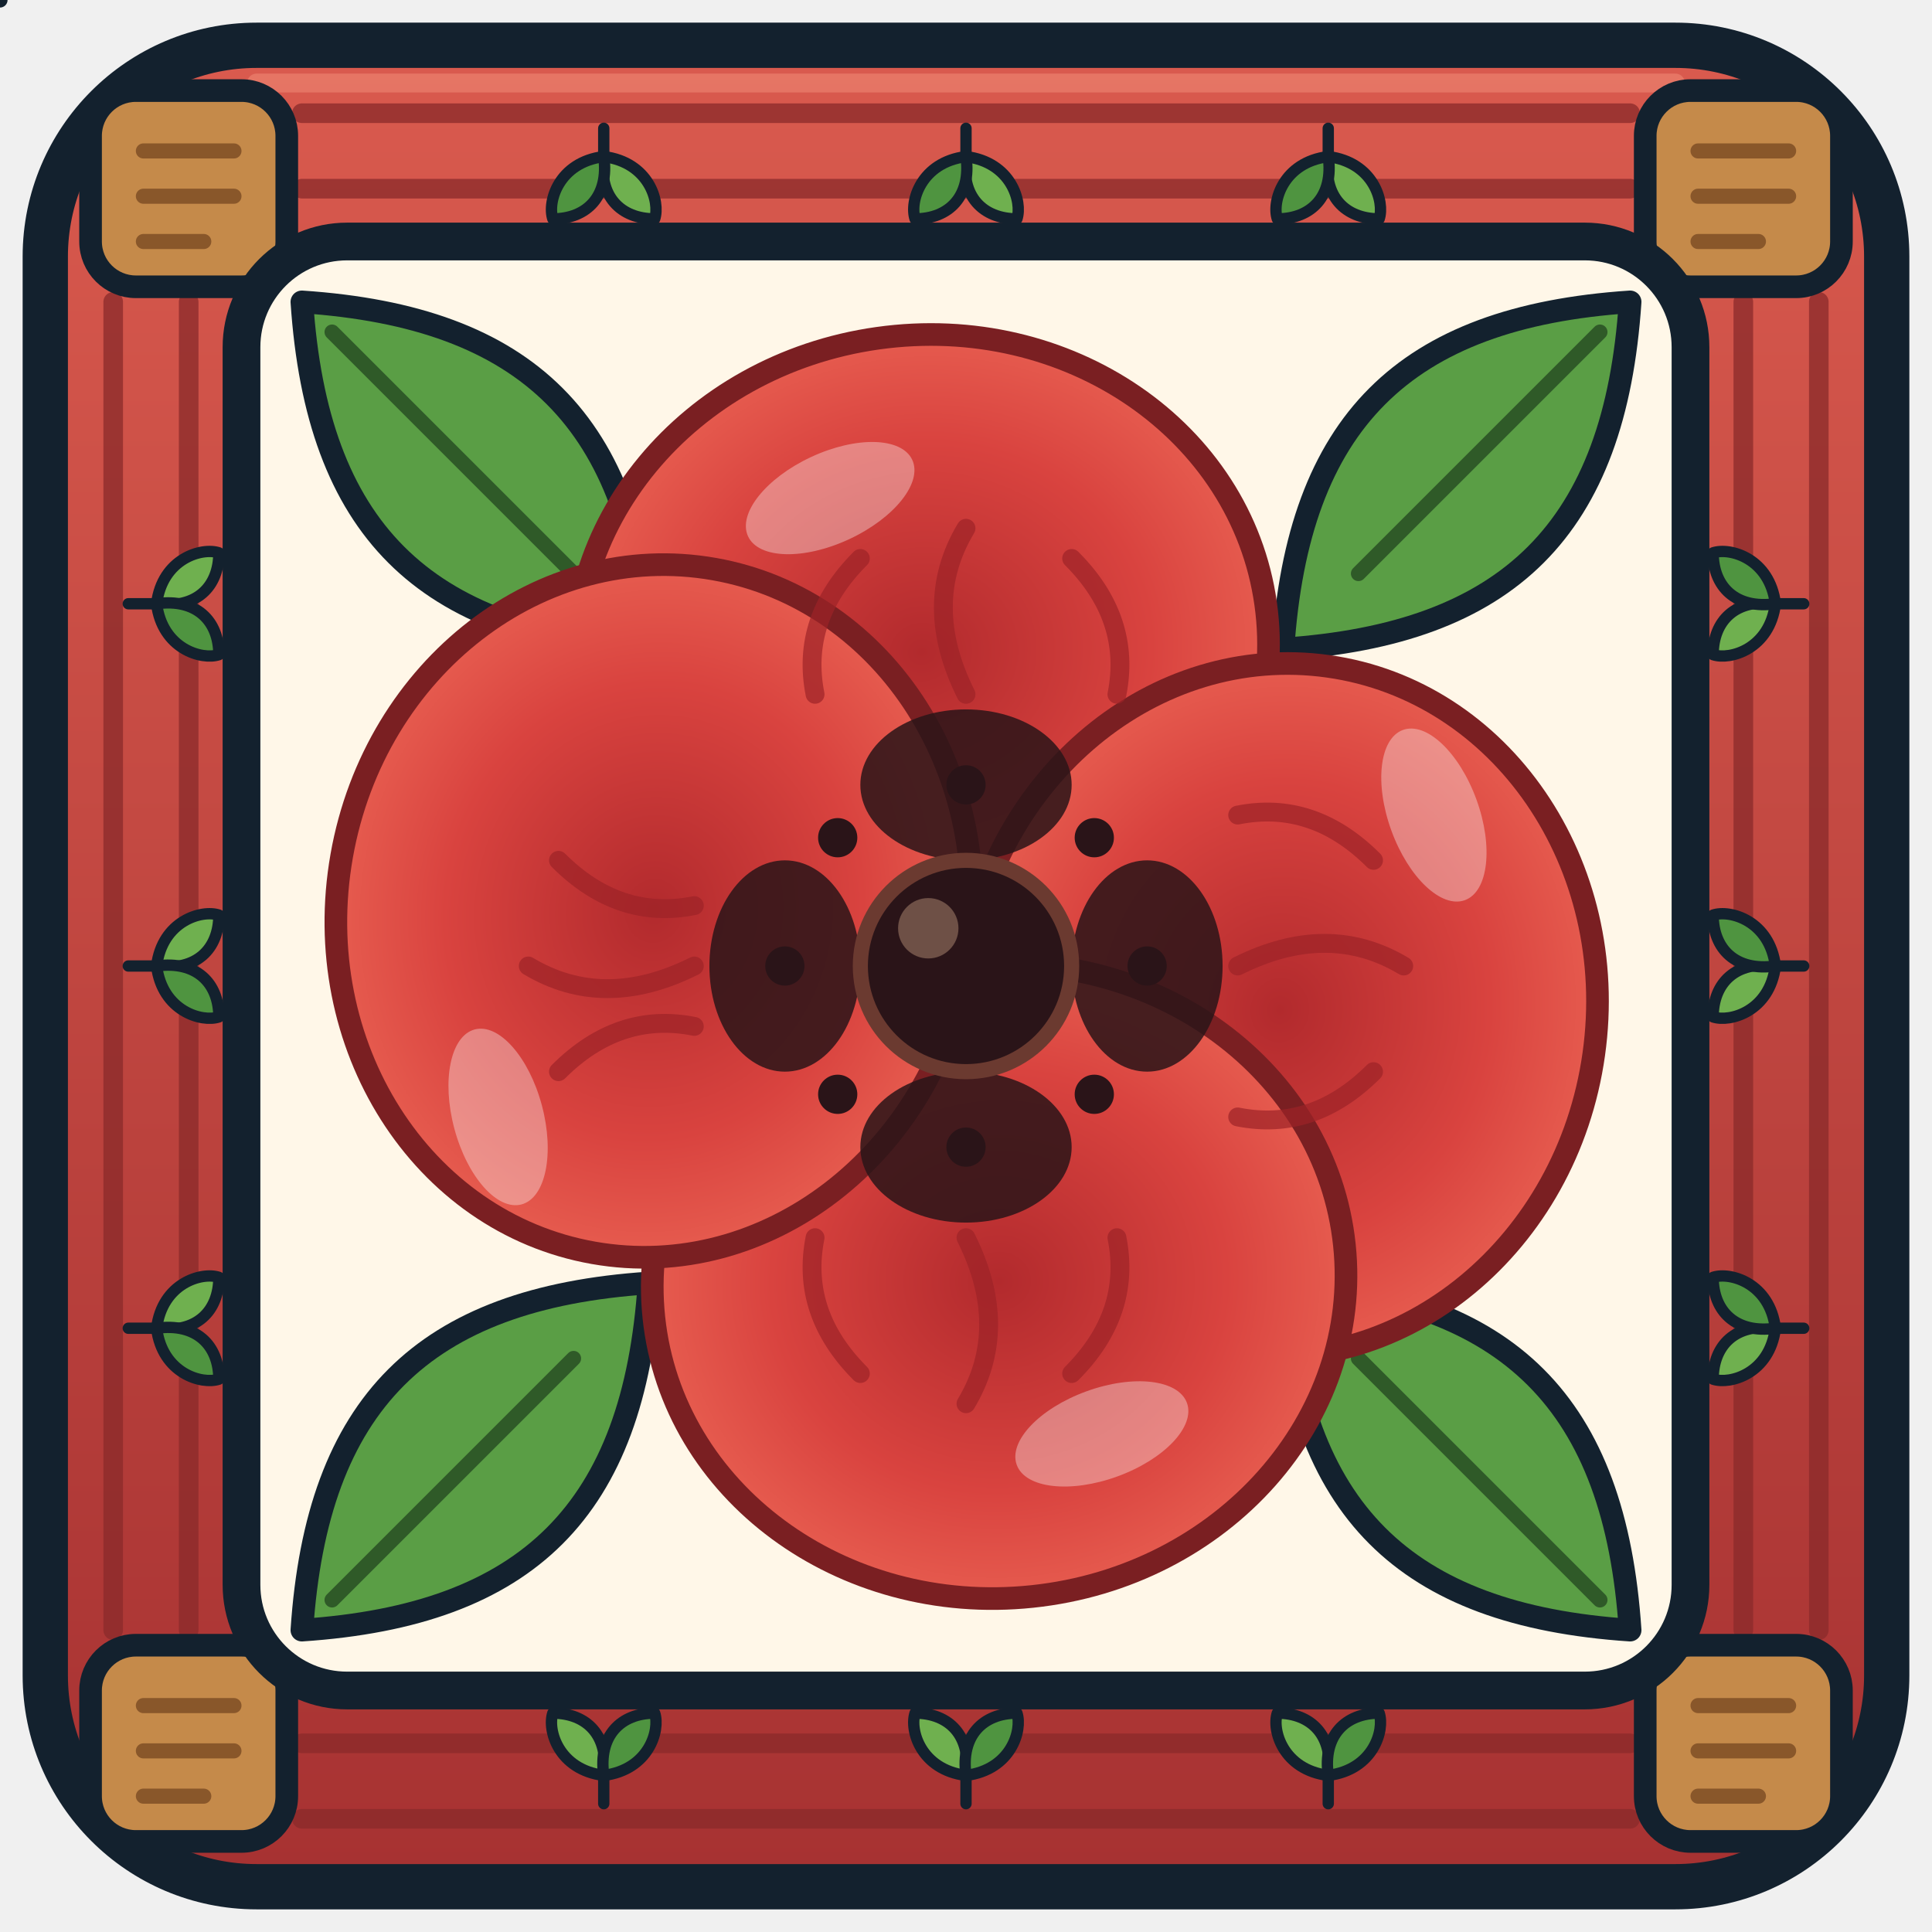
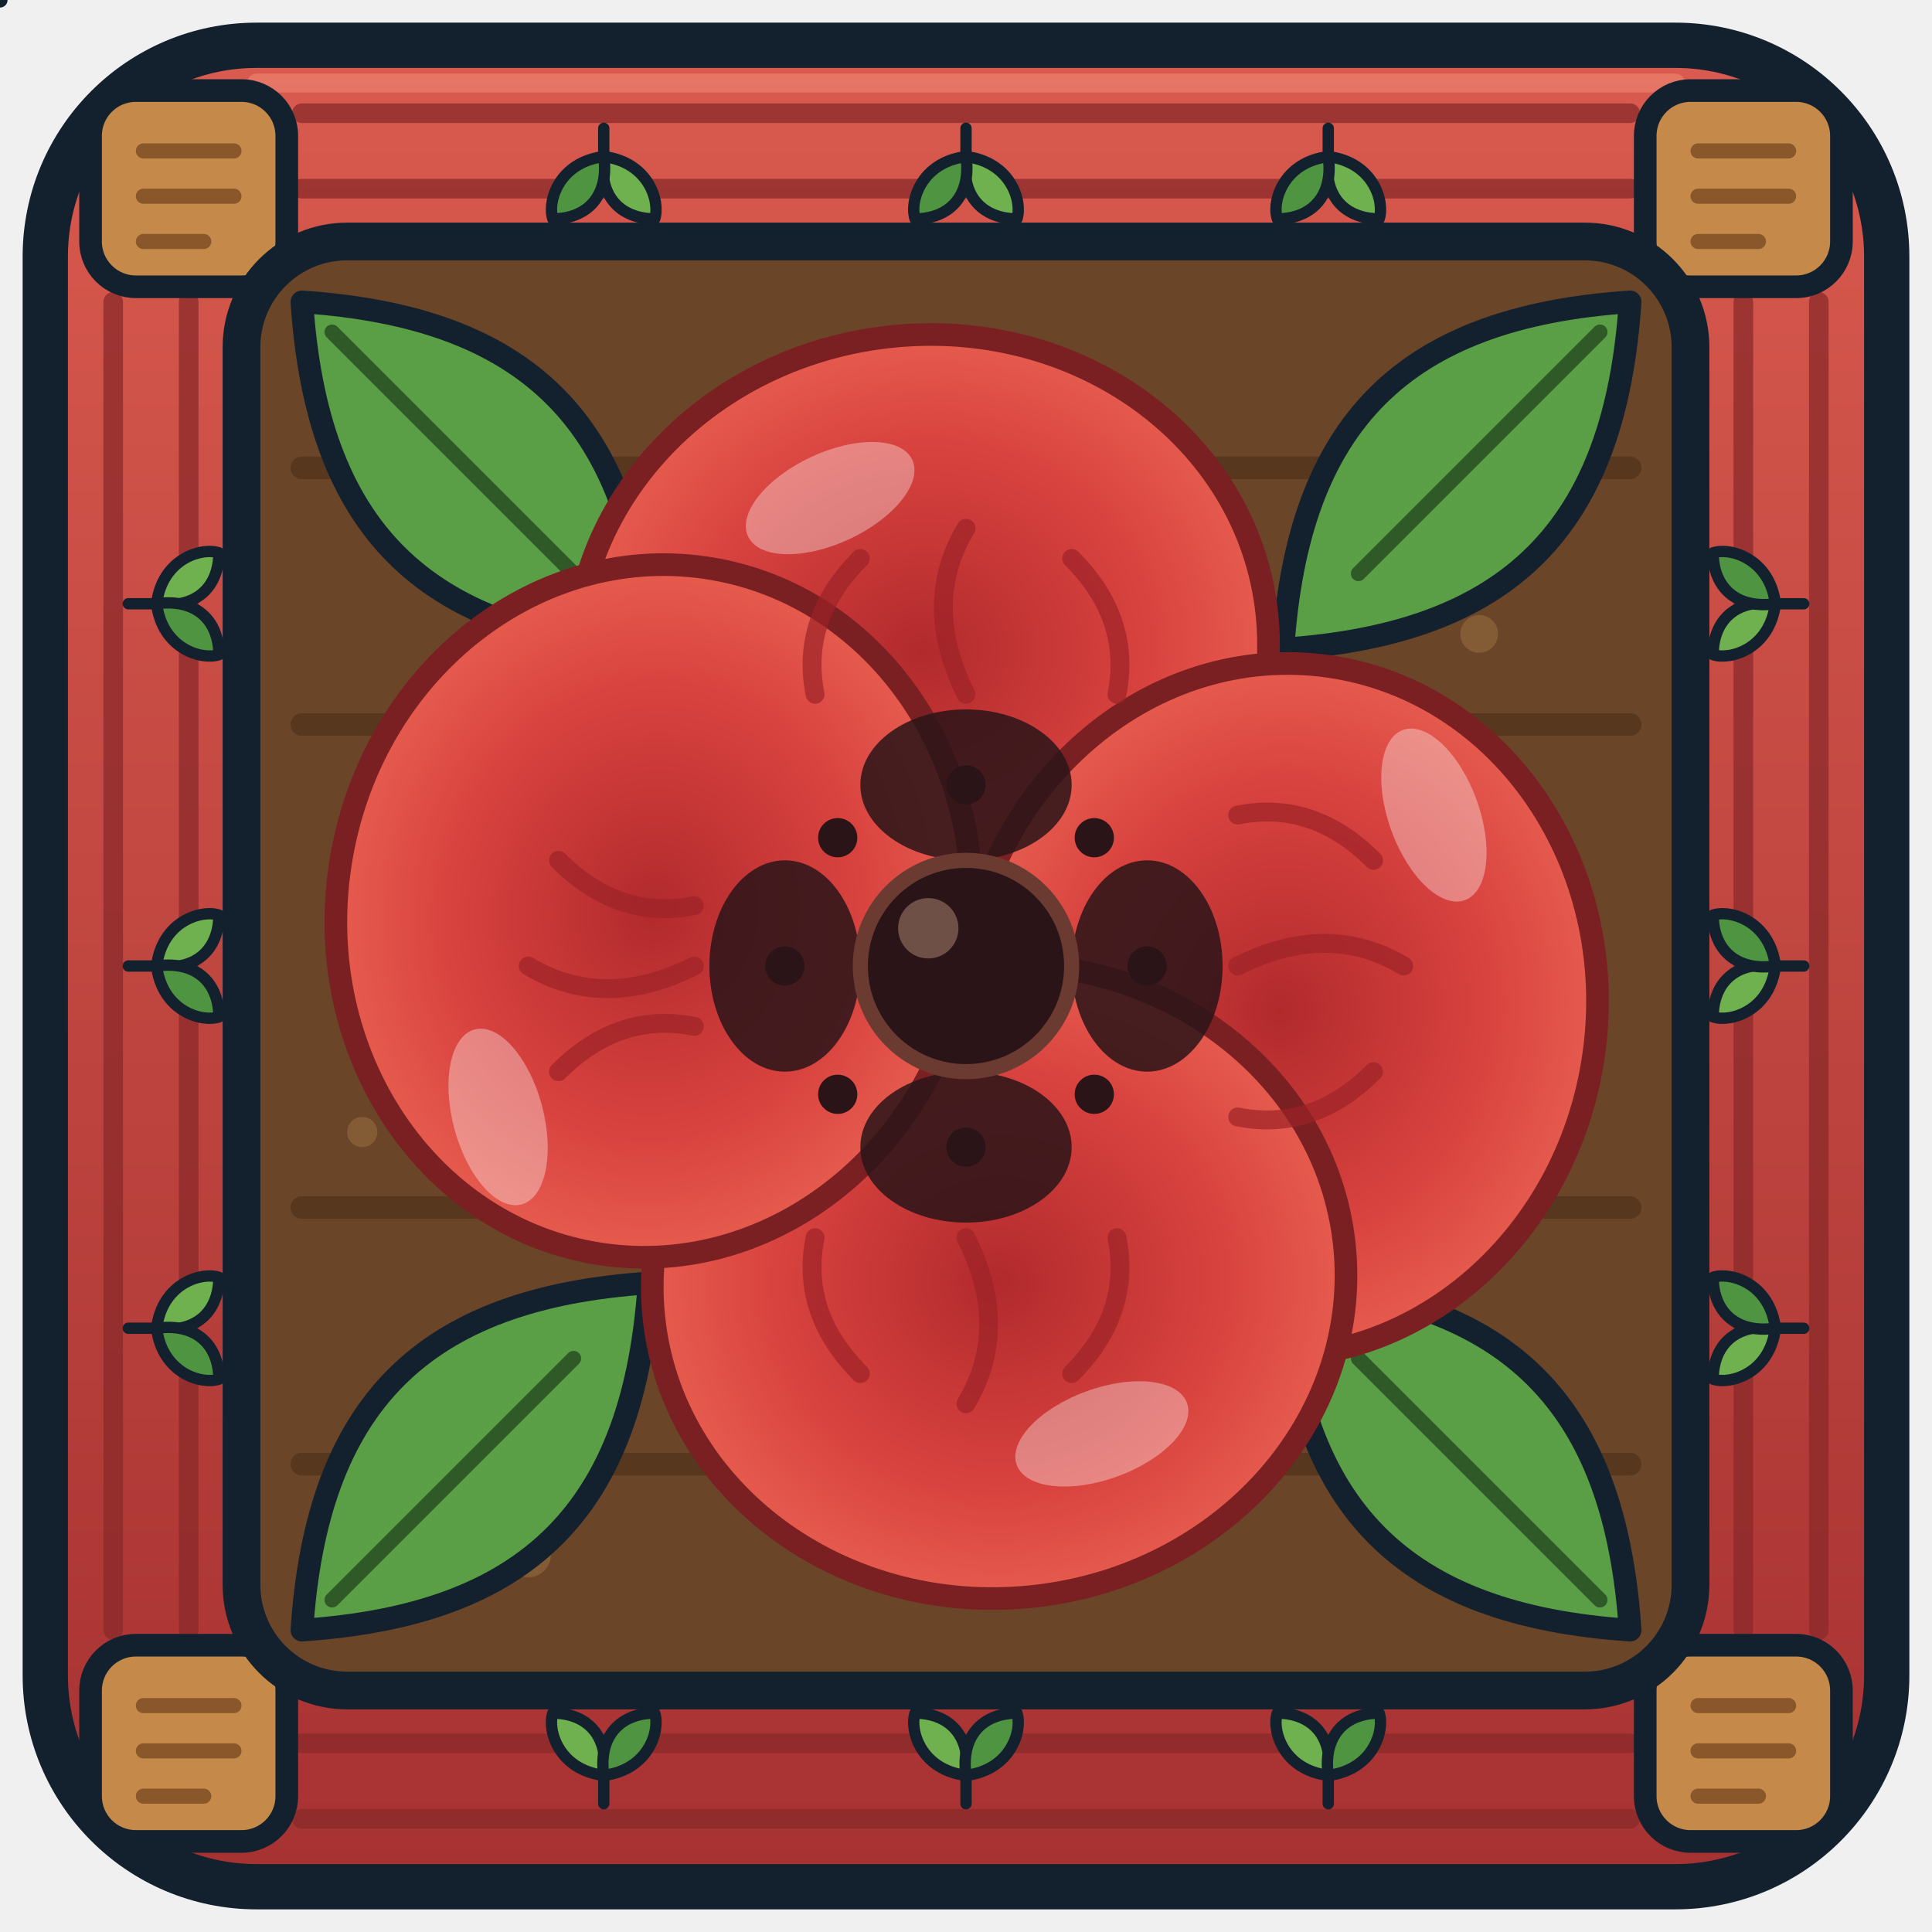
<svg xmlns="http://www.w3.org/2000/svg" viewBox="0 0 256 256" width="256" height="256">
  <defs>
    <radialGradient id="petal" cx="50%" cy="50%" r="60%">
      <stop offset="0" stop-color="#b22a2d" />
      <stop offset="0.55" stop-color="#d9433f" />
      <stop offset="1" stop-color="#ee6a58" />
    </radialGradient>
    <linearGradient id="clay" x1="0" y1="0" x2="0" y2="1">
      <stop offset="0" stop-color="#d95a4e" />
      <stop offset="1" stop-color="#a73232" />
    </linearGradient>
    <clipPath id="inset">
      <rect x="34" y="34" width="188" height="188" rx="12" />
    </clipPath>
  </defs>
  <rect x="6" y="6" width="244" height="244" rx="28" fill="url(#clay)" stroke="#13212e" stroke-width="6" />
  <g stroke="#8a2a2a" stroke-width="2.6" stroke-linecap="round" opacity="0.75">
    <path d="M40 15H216M40 25H216" />
    <path d="M40 231H216M40 241H216" />
    <path d="M15 40V216M25 40V216" />
    <path d="M231 40V216M241 40V216" />
  </g>
  <path d="M34 11h188" stroke="#f08a76" stroke-width="2.5" stroke-linecap="round" opacity="0.55" />
  <g stroke="#13212e" stroke-width="2" stroke-linejoin="round" stroke-linecap="round">
    <g id="sprout">
      <path d="M0 0v-6" fill="none" />
      <path d="M0 -5c-8 -1 -10 -8 -9 -11c6 0 10 4 9 11z" fill="#6fb04f" />
      <path d="M0 -5c8 -1 10 -8 9 -11c-6 0 -10 4 -9 11z" fill="#4f9440" />
    </g>
  </g>
  <g stroke="#13212e" stroke-width="2" stroke-linejoin="round" stroke-linecap="round">
    <use href="#sprout" transform="translate(80 17) rotate(180) scale(0.75)" />
    <use href="#sprout" transform="translate(128 17) rotate(180) scale(0.75)" />
    <use href="#sprout" transform="translate(176 17) rotate(180) scale(0.75)" />
    <use href="#sprout" transform="translate(80 239) scale(0.75)" />
    <use href="#sprout" transform="translate(128 239) scale(0.75)" />
    <use href="#sprout" transform="translate(176 239) scale(0.75)" />
    <use href="#sprout" transform="translate(17 80) rotate(90) scale(0.75)" />
    <use href="#sprout" transform="translate(17 128) rotate(90) scale(0.75)" />
    <use href="#sprout" transform="translate(17 176) rotate(90) scale(0.75)" />
    <use href="#sprout" transform="translate(239 80) rotate(-90) scale(0.75)" />
    <use href="#sprout" transform="translate(239 128) rotate(-90) scale(0.75)" />
    <use href="#sprout" transform="translate(239 176) rotate(-90) scale(0.75)" />
  </g>
  <g fill="#c58a4a" stroke="#13212e" stroke-width="3" stroke-linejoin="round">
    <rect x="12" y="12" width="26" height="26" rx="6" />
    <rect x="218" y="12" width="26" height="26" rx="6" />
    <rect x="12" y="218" width="26" height="26" rx="6" />
    <rect x="218" y="218" width="26" height="26" rx="6" />
  </g>
  <g stroke="#7a4a22" stroke-width="2" stroke-linecap="round" opacity="0.8">
    <path d="M19 20h12M19 26h12M19 32h8" />
    <path d="M225 20h12M225 26h12M225 32h8" />
    <path d="M19 226h12M19 232h12M19 238h8" />
    <path d="M225 226h12M225 232h12M225 238h8" />
  </g>
-   <rect x="32" y="32" width="192" height="192" rx="14" fill="#fff7e8" stroke="#13212e" stroke-width="5" />
+   <rect x="32" y="32" width="192" height="192" rx="14" fill="#6b4528" stroke="#13212e" stroke-width="5" />
+   <g clip-path="url(#inset)">
+     <g stroke="#53331b" stroke-width="3" stroke-linecap="round" opacity="0.8">
+       <path d="M40 62H216M40 96H216M40 160H216M40 194H216" />
+     </g>
+     <g fill="#8a6038" opacity="0.8">
+       <circle cx="58" cy="108" r="2.5" />
+       <circle cx="196" cy="84" r="2.5" />
+       <circle cx="70" cy="206" r="3" />
+       <circle cx="190" cy="150" r="2.5" />
+       <circle cx="48" cy="150" r="2" />
+       <circle cx="208" cy="206" r="2.5" />
+     </g>
+   </g>
  <g clip-path="url(#inset)">
    <g fill="#5a9e45" stroke="#13212e" stroke-width="3" stroke-linejoin="round">
      <path d="M40 40c30 2 44 16 46 46c-30 -2 -44 -16 -46 -46z" transform="translate(0 0)" />
      <path d="M216 40c-30 2 -44 16 -46 46c30 -2 44 -16 46 -46z" />
      <path d="M40 216c30 -2 44 -16 46 -46c-30 2 -44 16 -46 46z" />
      <path d="M216 216c-30 -2 -44 -16 -46 -46c30 2 44 16 46 46z" />
    </g>
    <g stroke="#2f5a28" stroke-width="2" stroke-linecap="round" fill="none">
      <path d="M44 44L76 76M212 44L180 76M44 212L76 180M212 212L180 180" />
    </g>
    <g stroke="#7a1f22" stroke-width="3" stroke-linejoin="round" fill="url(#petal)">
      <ellipse cx="128" cy="86" rx="46" ry="42" transform="rotate(-8 128 128)" />
      <ellipse cx="170" cy="128" rx="42" ry="46" transform="rotate(8 128 128)" />
      <ellipse cx="128" cy="170" rx="46" ry="42" transform="rotate(-6 128 128)" />
      <ellipse cx="86" cy="128" rx="42" ry="46" transform="rotate(10 128 128)" />
    </g>
    <g stroke="#9c2227" stroke-width="2.5" stroke-linecap="round" fill="none" opacity="0.7">
      <path d="M128 70q-6 10 0 22M114 74q-8 8-6 18M142 74q8 8 6 18" />
      <path d="M186 128q-10-6-22 0M182 114q-8-8-18-6M182 142q-8 8-18 6" />
      <path d="M128 186q6-10 0-22M114 182q-8-8-6-18M142 182q8-8 6-18" />
      <path d="M70 128q10 6 22 0M74 114q8 8 18 6M74 142q8-8 18-6" />
    </g>
    <g fill="#ffffff" opacity="0.35">
      <ellipse cx="110" cy="66" rx="12" ry="6" transform="rotate(-25 110 66)" />
      <ellipse cx="190" cy="108" rx="6" ry="12" transform="rotate(-20 190 108)" />
      <ellipse cx="146" cy="190" rx="12" ry="6" transform="rotate(-20 146 190)" />
      <ellipse cx="66" cy="148" rx="6" ry="12" transform="rotate(-15 66 148)" />
    </g>
    <g fill="#2a1418" opacity="0.85">
      <ellipse cx="128" cy="104" rx="14" ry="10" />
      <ellipse cx="152" cy="128" rx="10" ry="14" />
      <ellipse cx="128" cy="152" rx="14" ry="10" />
      <ellipse cx="104" cy="128" rx="10" ry="14" />
    </g>
    <g fill="#2a1418">
      <circle cx="128" cy="128" r="14" />
      <circle cx="128" cy="104" r="2.6" />
      <circle cx="145" cy="111" r="2.6" />
      <circle cx="152" cy="128" r="2.6" />
      <circle cx="145" cy="145" r="2.6" />
      <circle cx="128" cy="152" r="2.6" />
      <circle cx="111" cy="145" r="2.6" />
      <circle cx="104" cy="128" r="2.6" />
      <circle cx="111" cy="111" r="2.6" />
    </g>
    <circle cx="128" cy="128" r="14" fill="none" stroke="#6b3a30" stroke-width="2" />
    <circle cx="123" cy="123" r="4" fill="#8a6a5a" opacity="0.7" />
  </g>
</svg>
